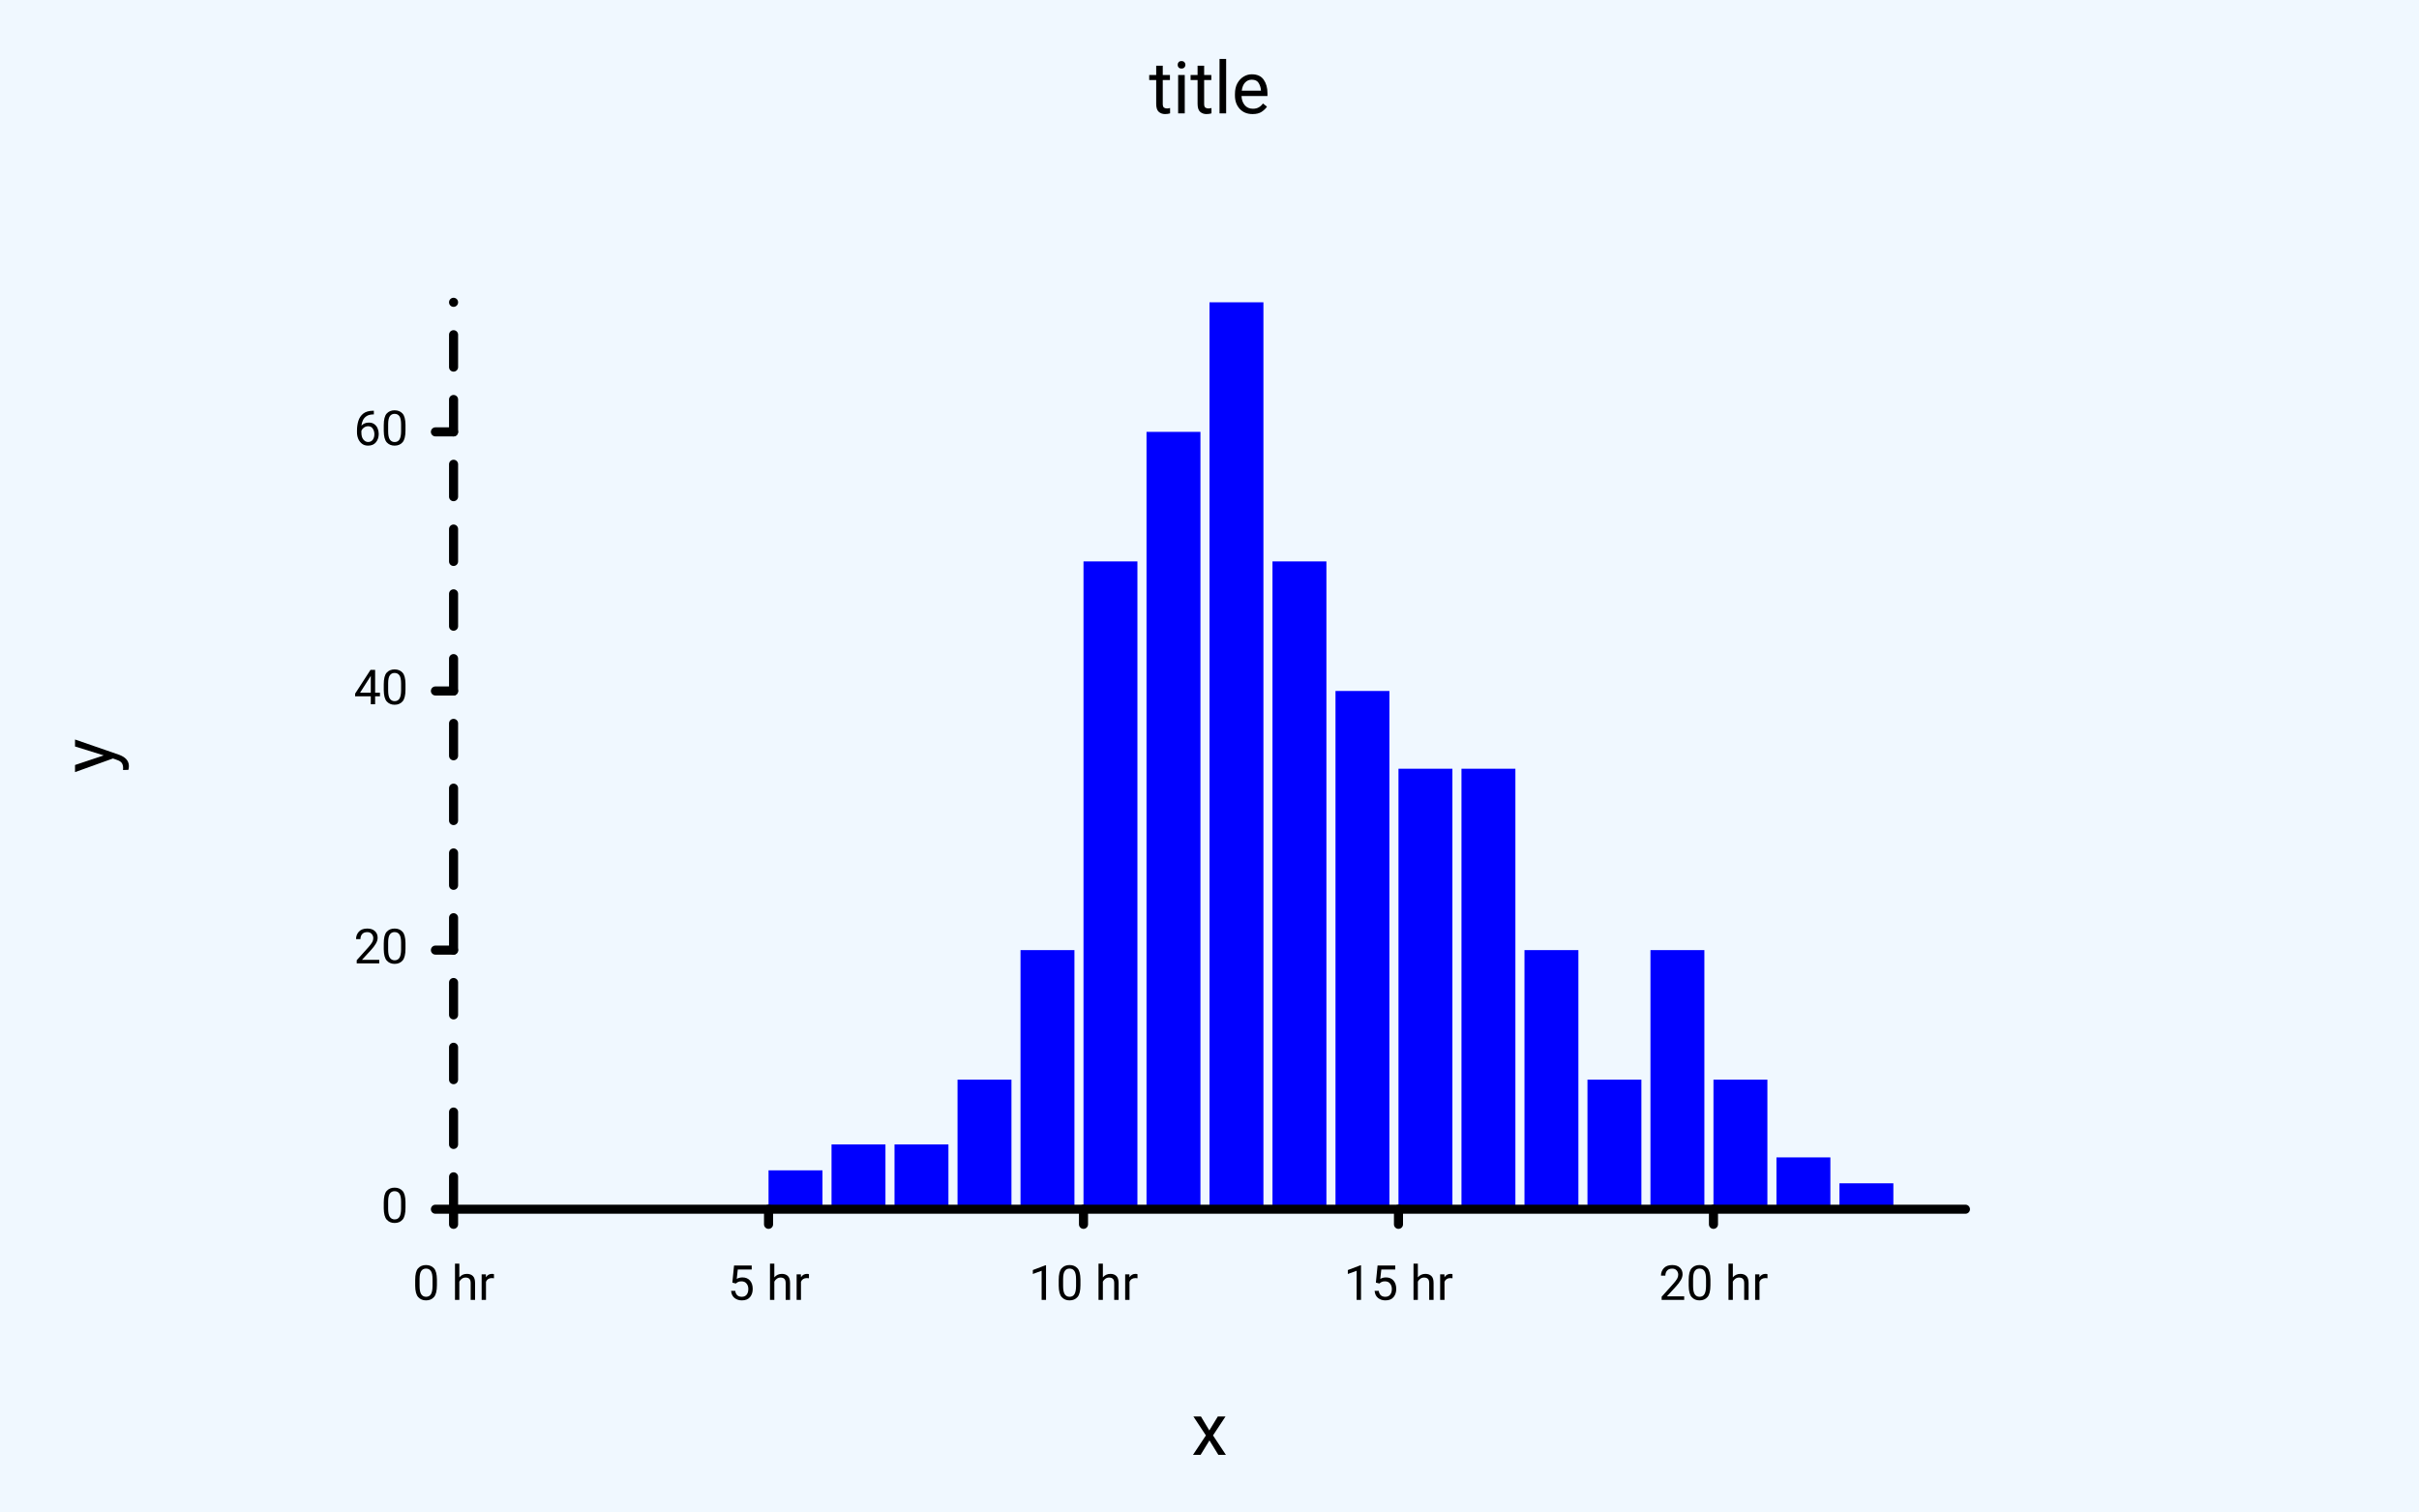
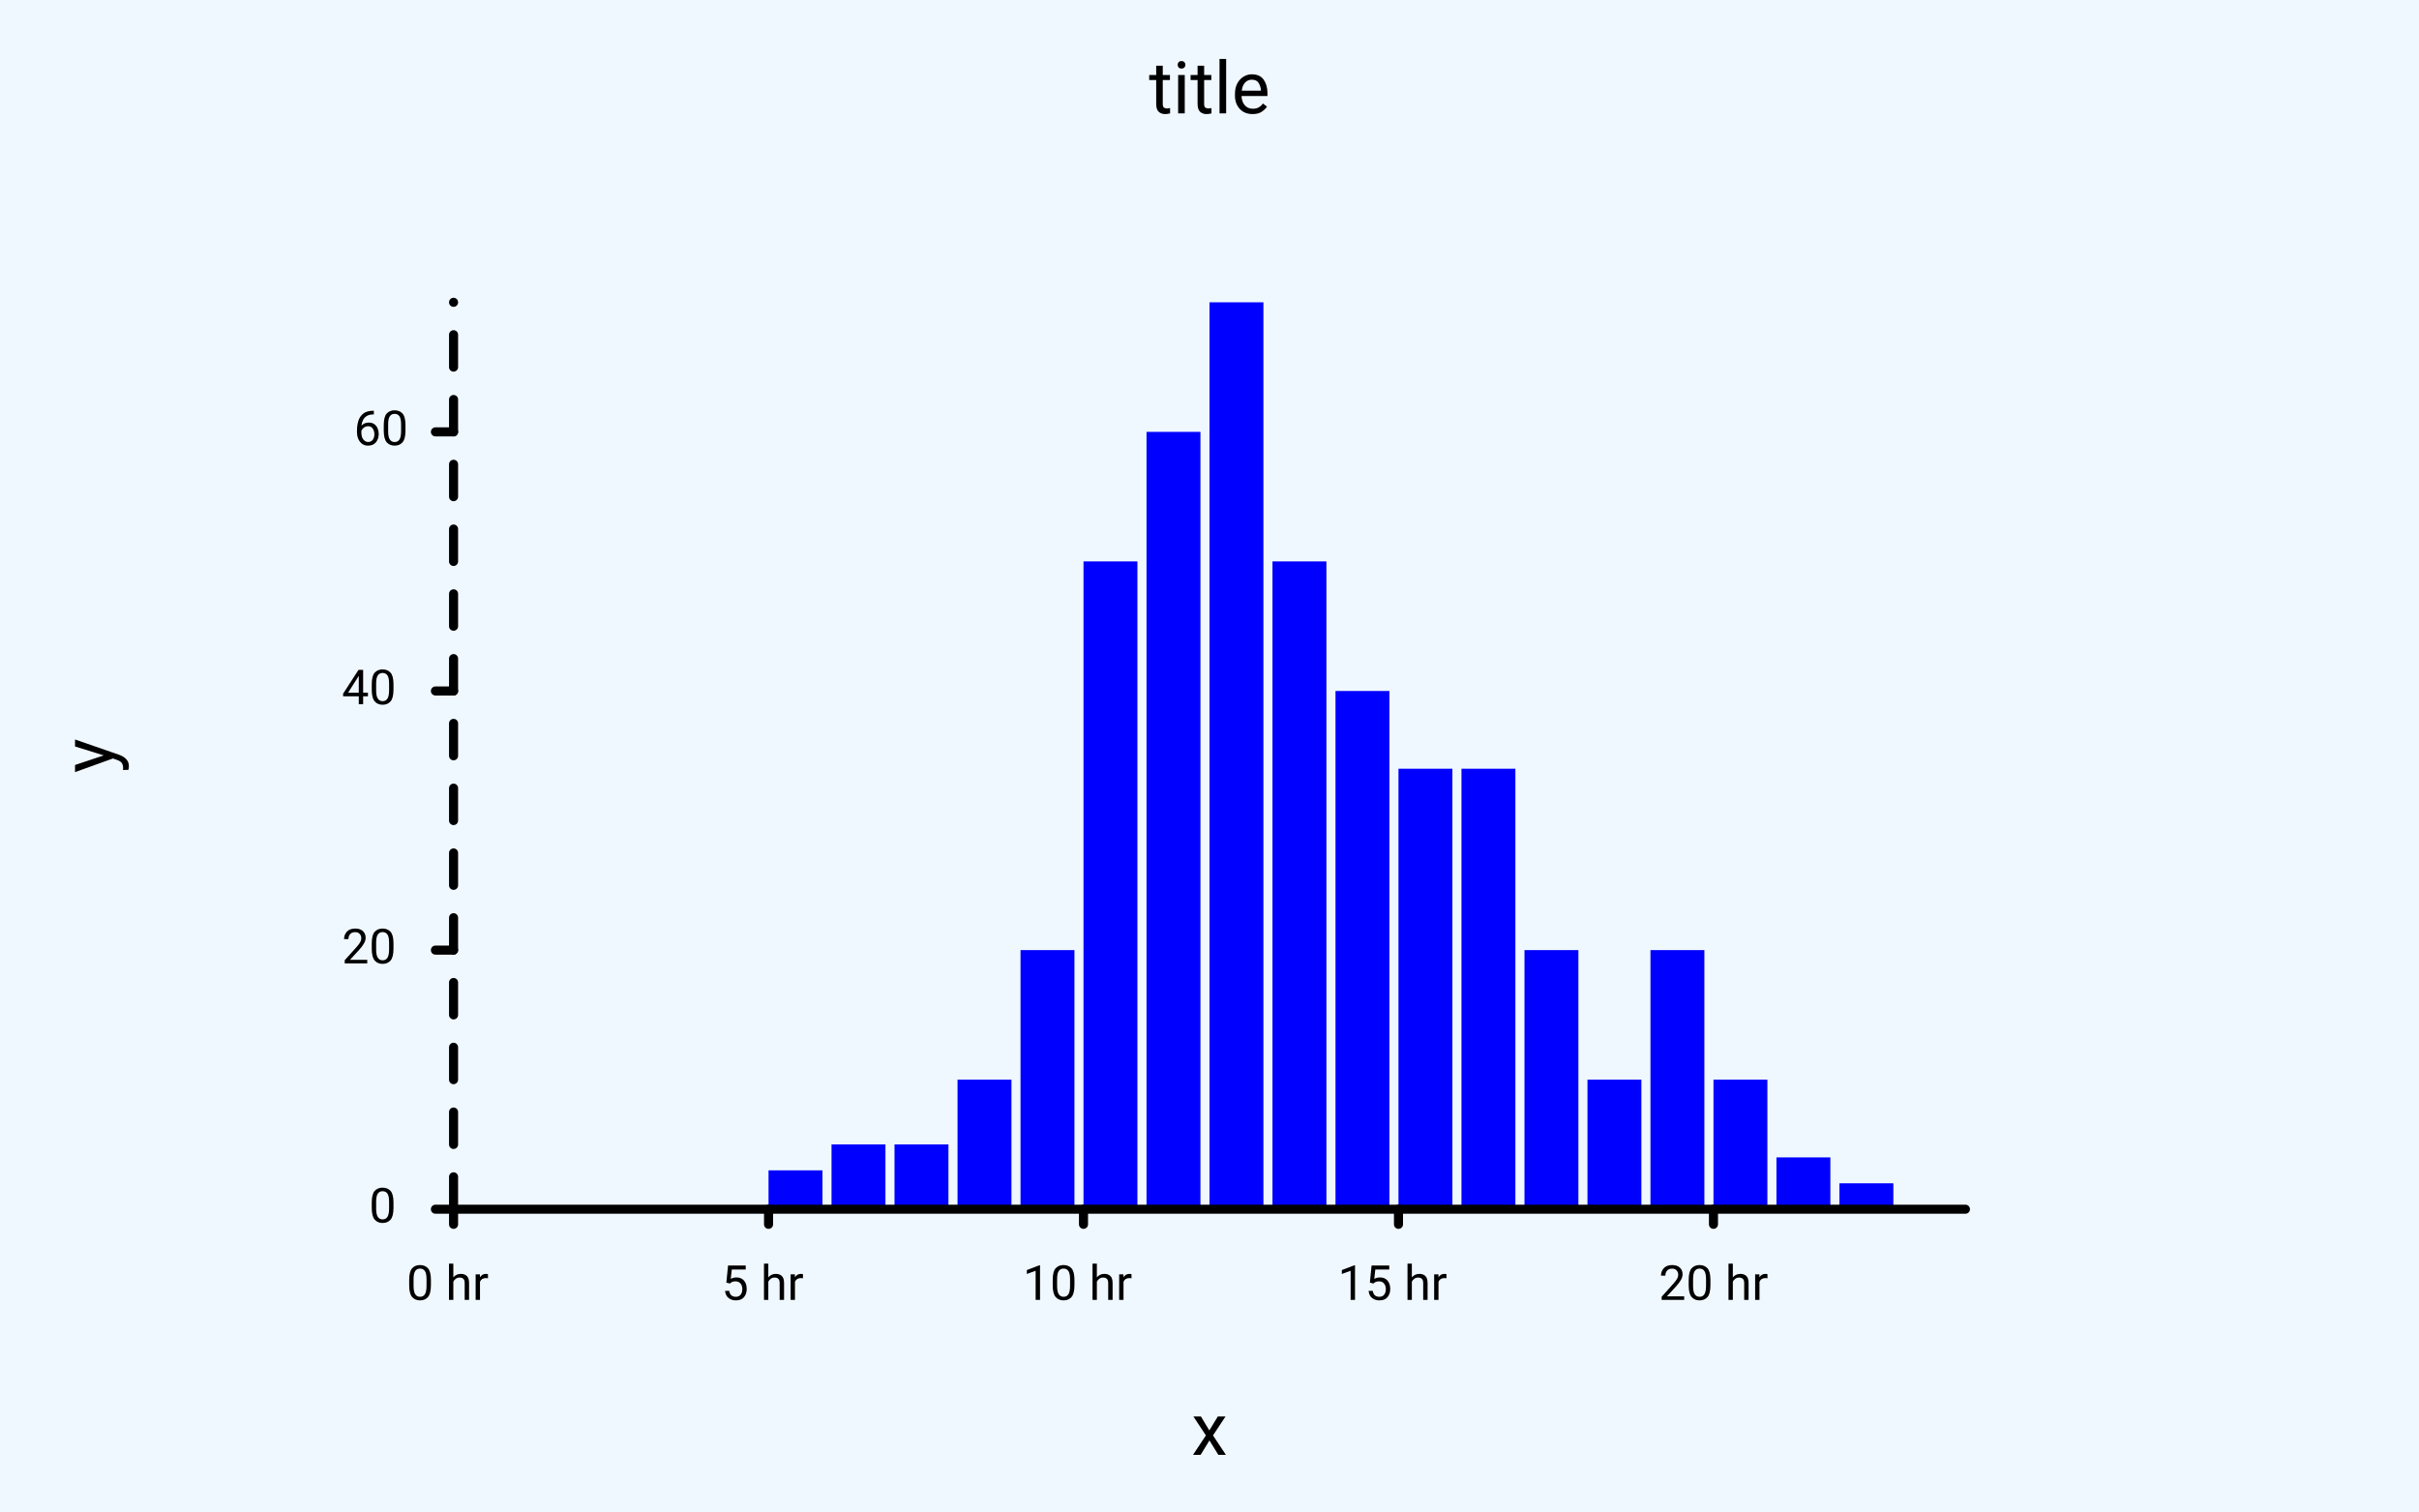
<svg xmlns="http://www.w3.org/2000/svg" class="poloto" width="800" height="500" viewBox="0 0 800 500">
  <style>
.poloto{
  stroke-linecap:round;
  stroke-linejoin:round;
  font-family:Roboto,sans-serif;
  font-size:16px;
}
.poloto_background{fill:AliceBlue;}
.poloto_scatter{stroke-width:7}
.poloto_line{stroke-width:2}
.poloto_text{fill: black;}
.poloto_name{font-size:24px;dominant-baseline:start;text-anchor:middle;}
.poloto_where{dominant-baseline:middle;text-anchor:start}
.poloto_text.poloto_legend{font-size:20px;dominant-baseline:middle;text-anchor:start;}
- .poloto_text.poloto_ticks.poloto_y{dominant-baseline:middle;text-anchor:end}
- .poloto_text.poloto_ticks.poloto_x{dominant-baseline:start;text-anchor:middle}
+ .poloto_text.poloto_ticks.poloto_y{text-anchor:end}
+ .poloto_text.poloto_ticks.poloto_x{text-anchor:middle}
.poloto_imgs.poloto_ticks{stroke: black;stroke-width:3;fill:none;stroke-dasharray:none}
.poloto_grid{stroke:gray;stroke-width:0.5}

.poloto0.poloto_stroke{stroke:blue;}
.poloto1.poloto_stroke{stroke:red;}
.poloto2.poloto_stroke{stroke:green;}
.poloto3.poloto_stroke{stroke:gold;}
.poloto4.poloto_stroke{stroke:aqua;}
.poloto5.poloto_stroke{stroke:lime;}
.poloto6.poloto_stroke{stroke:orange;}
.poloto7.poloto_stroke{stroke:chocolate;}
.poloto0.poloto_fill{fill:blue;}
.poloto1.poloto_fill{fill:red;}
.poloto2.poloto_fill{fill:green;}
.poloto3.poloto_fill{fill:gold;}
.poloto4.poloto_fill{fill:aqua;}
.poloto5.poloto_fill{fill:lime;}
.poloto6.poloto_fill{fill:orange;}
.poloto7.poloto_fill{fill:chocolate;}
	</style>
  <circle r="1e5" class="poloto_background" />
  <g id="poloto_plot0" class="poloto_plot poloto_imgs poloto_histo poloto0 poloto_fill">
    <rect x="150.00" y="400.00" width="17.833" height="0" />
    <rect x="170.83" y="400.00" width="17.833" height="0" />
    <rect x="191.67" y="400.00" width="17.833" height="0" />
    <rect x="212.50" y="400.00" width="17.833" height="0" />
    <rect x="233.33" y="400.00" width="17.833" height="0" />
    <rect x="254.17" y="387.14" width="17.833" height="12.857" />
    <rect x="275.00" y="378.57" width="17.833" height="21.429" />
    <rect x="295.83" y="378.57" width="17.833" height="21.429" />
    <rect x="316.67" y="357.14" width="17.833" height="42.857" />
    <rect x="337.50" y="314.29" width="17.833" height="85.714" />
    <rect x="358.33" y="185.71" width="17.833" height="214.286" />
    <rect x="379.17" y="142.86" width="17.833" height="257.143" />
    <rect x="400.00" y="100.00" width="17.833" height="300" />
    <rect x="420.83" y="185.71" width="17.833" height="214.286" />
    <rect x="441.67" y="228.57" width="17.833" height="171.429" />
    <rect x="462.50" y="254.29" width="17.833" height="145.714" />
    <rect x="483.33" y="254.29" width="17.833" height="145.714" />
    <rect x="504.17" y="314.29" width="17.833" height="85.714" />
    <rect x="525.00" y="357.14" width="17.833" height="42.857" />
    <rect x="545.83" y="314.29" width="17.833" height="85.714" />
    <rect x="566.67" y="357.14" width="17.833" height="42.857" />
    <rect x="587.50" y="382.86" width="17.833" height="17.143" />
    <rect x="608.33" y="391.43" width="17.833" height="8.571" />
  </g>
  <text class="poloto_text poloto_name poloto_title" x="400.00" y="37.50">title</text>
  <text class="poloto_text poloto_name poloto_x" x="400.00" y="481.25">x</text>
  <text class="poloto_text poloto_name poloto_y" x="37.50" y="250.00" transform="rotate(-90,37.50,250.00)">y</text>
-   <g class="poloto_text poloto_ticks poloto_y">
-     <text x="135.00" y="400.00">0</text>
-     <text x="135.00" y="314.29">20</text>
-     <text x="135.00" y="228.57">40</text>
-     <text x="135.00" y="142.86">60</text>
-   </g>
+   <text dominant-baseline="middle" class="poloto_text poloto_ticks poloto_y">
+     <tspan x="135.00" y="400.00">0</tspan>
+     <tspan x="135.00" y="314.29">20</tspan>
+     <tspan x="135.00" y="228.57">40</tspan>
+     <tspan x="135.00" y="142.86">60</tspan>
+   </text>
  <g class="poloto_imgs poloto_ticks poloto_y">
    <line x1="150.00" x2="144.00" y1="400.00" y2="400.00" />
    <line x1="150.00" x2="144.00" y1="314.29" y2="314.29" />
    <line x1="150.00" x2="144.00" y1="228.57" y2="228.57" />
    <line x1="150.00" x2="144.00" y1="142.86" y2="142.86" />
  </g>
-   <g class="poloto_text poloto_ticks poloto_x">
-     <text x="150.00" y="430.00">0 hr</text>
-     <text x="254.17" y="430.00">5 hr</text>
-     <text x="358.33" y="430.00">10 hr</text>
-     <text x="462.50" y="430.00">15 hr</text>
-     <text x="566.67" y="430.00">20 hr</text>
-   </g>
+   <text dominant-baseline="start" class="poloto_text poloto_ticks poloto_x">
+     <tspan x="150.00" y="430.00">0 hr</tspan>
+     <tspan x="254.17" y="430.00">5 hr</tspan>
+     <tspan x="358.33" y="430.00">10 hr</tspan>
+     <tspan x="462.50" y="430.00">15 hr</tspan>
+     <tspan x="566.67" y="430.00">20 hr</tspan>
+   </text>
  <g class="poloto_imgs poloto_ticks poloto_x">
    <line x1="150.00" x2="150.00" y1="400.00" y2="405.00" />
    <line x1="254.17" x2="254.17" y1="400.00" y2="405.00" />
    <line x1="358.33" x2="358.33" y1="400.00" y2="405.00" />
    <line x1="462.50" x2="462.50" y1="400.00" y2="405.00" />
    <line x1="566.67" x2="566.67" y1="400.00" y2="405.00" />
  </g>
  <path class="poloto_imgs poloto_ticks poloto_x" d=" M 150.00 400.00 L 650.00 400.00" />
  <path class="poloto_imgs poloto_ticks poloto_y" style="stroke-dasharray:10.714;stroke-dashoffset:-0;" d=" M 150.00 400.00 L 150.00 100.00" />
</svg>
